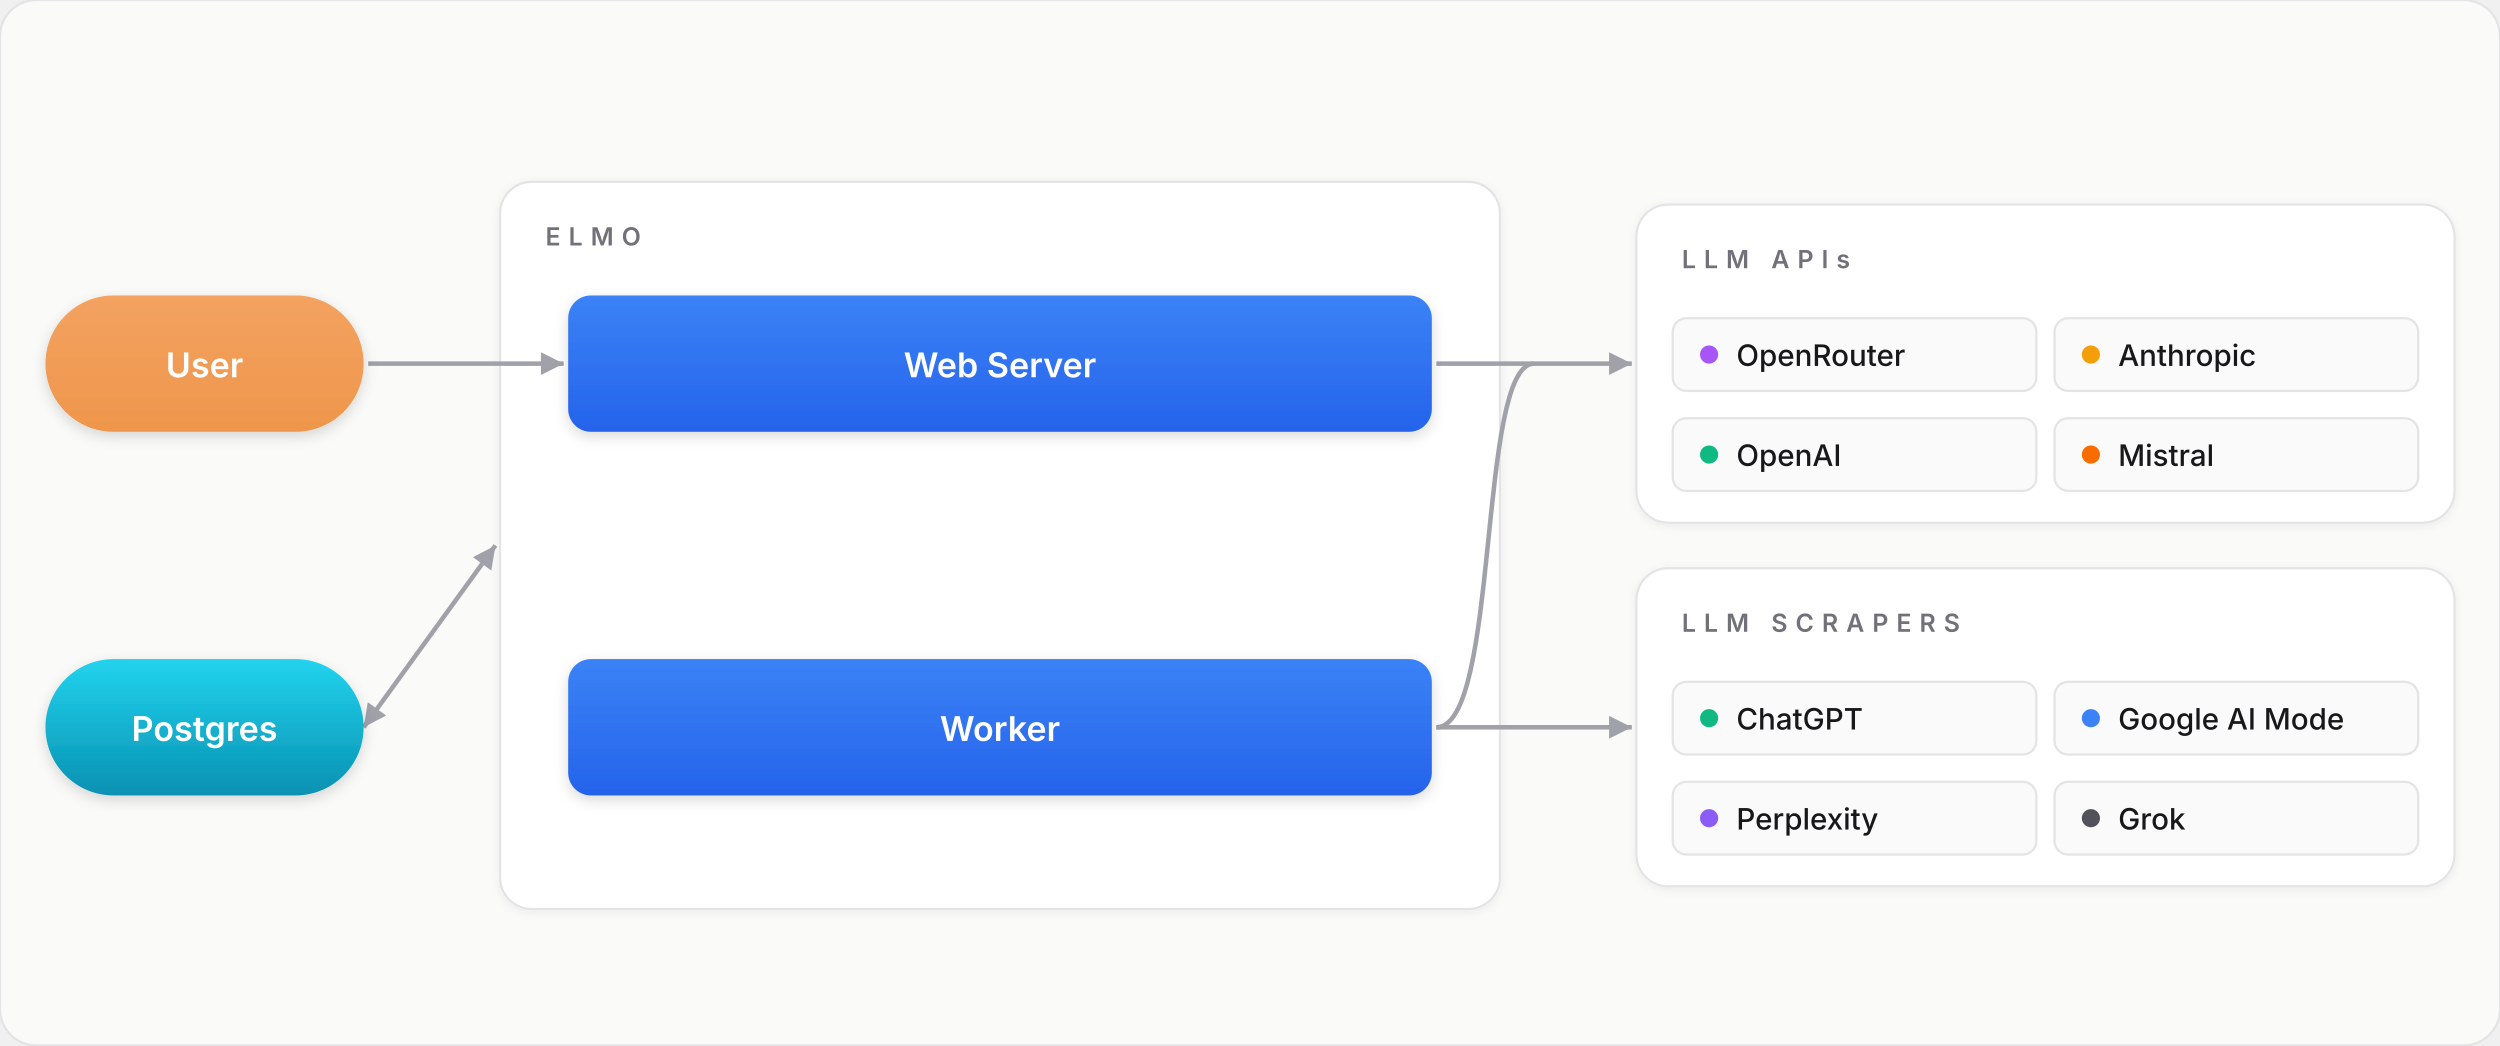
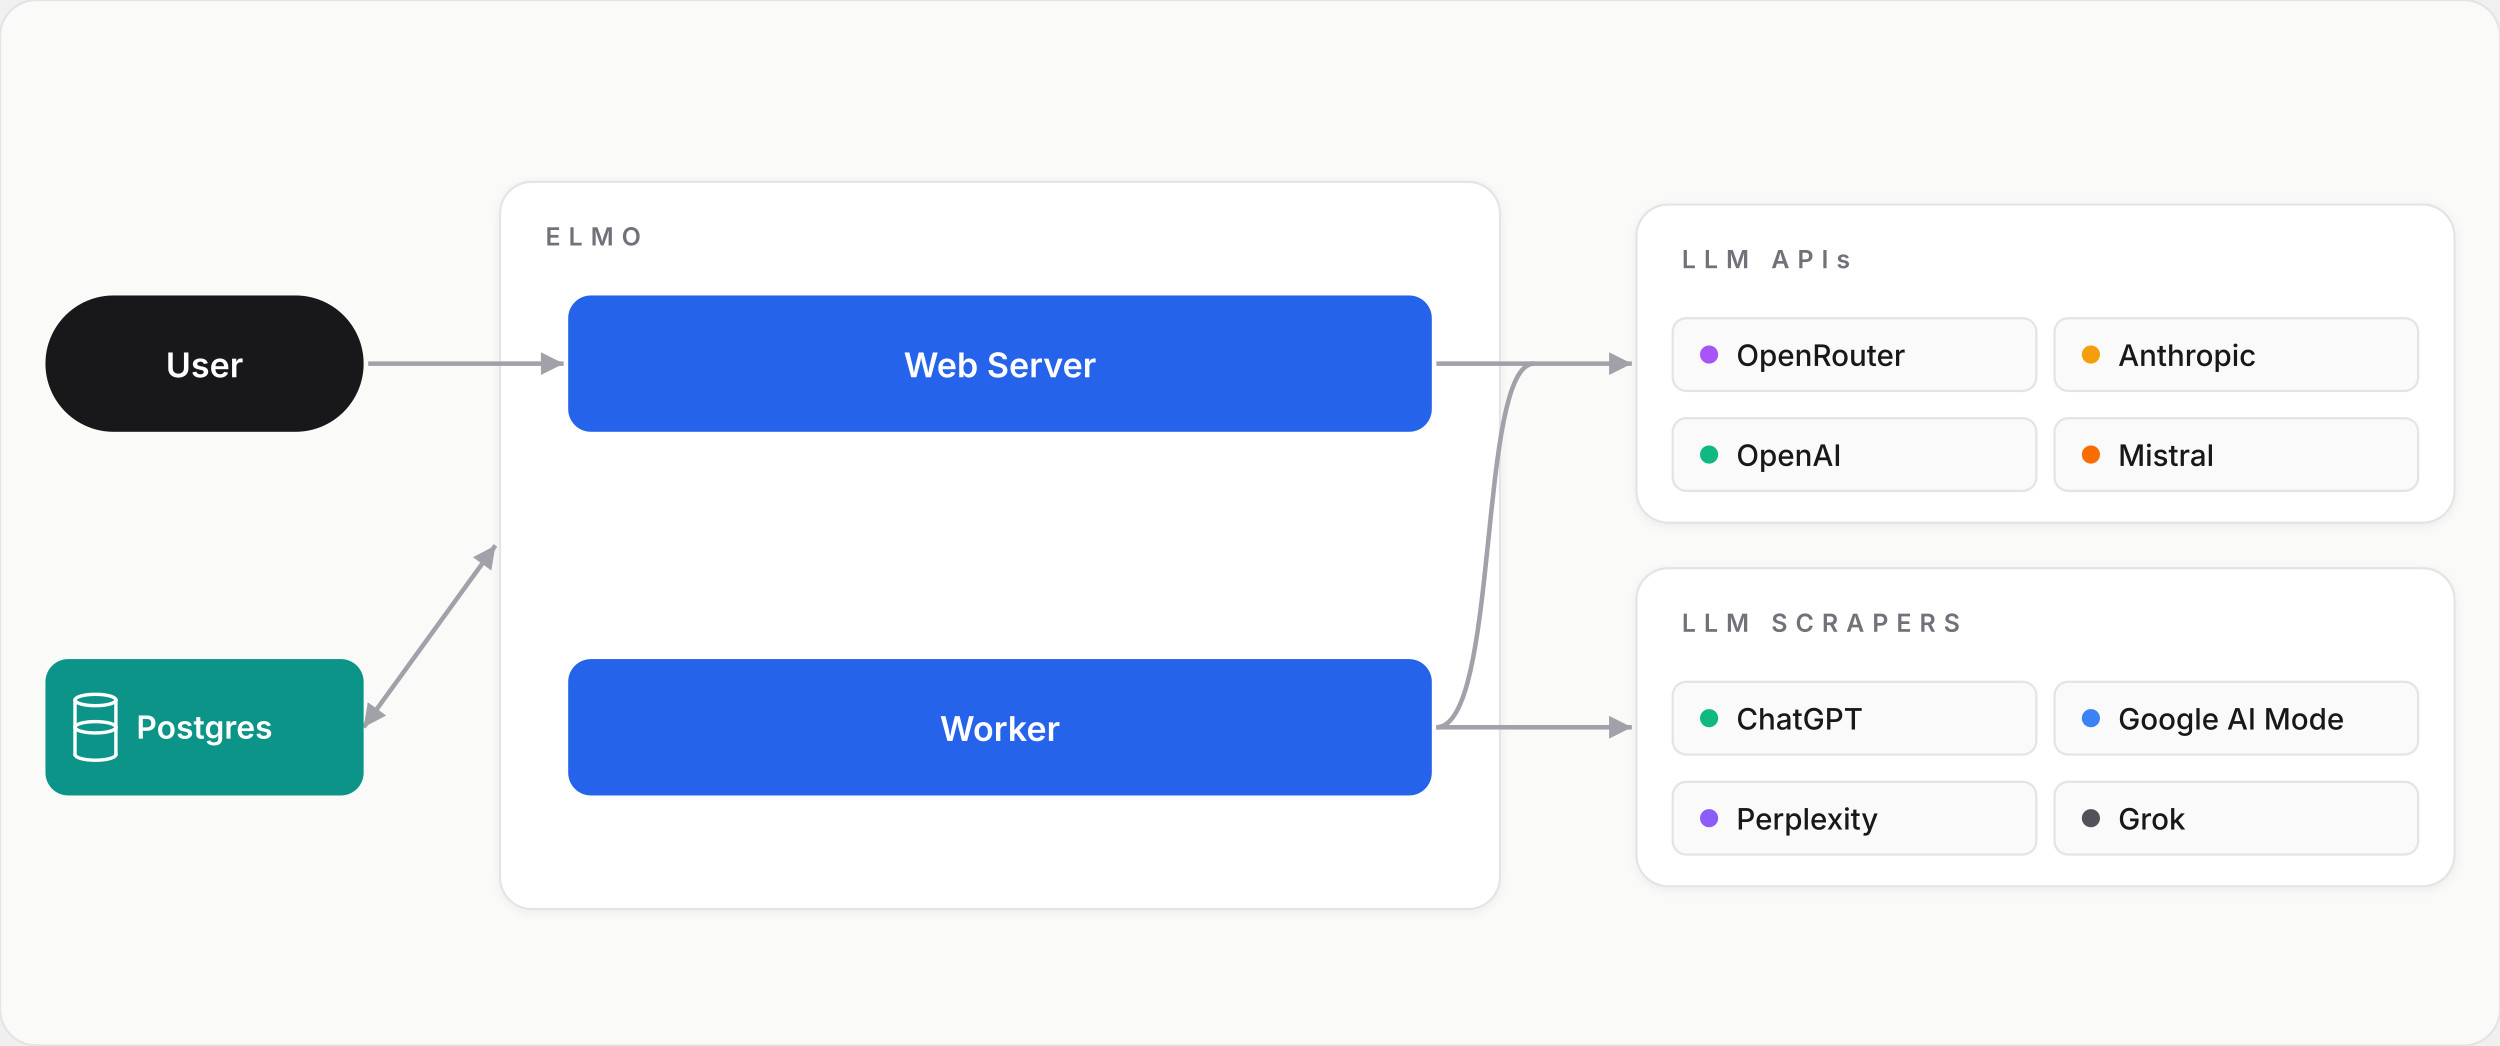
<svg xmlns="http://www.w3.org/2000/svg" viewBox="0 0 1100 460" font-family="'Geist Sans', -apple-system, BlinkMacSystemFont, 'Inter', 'Segoe UI', Roboto, system-ui, sans-serif">
  <defs>
    <marker id="arr" viewBox="0 0 10 10" refX="10" refY="5" markerUnits="userSpaceOnUse" markerWidth="14" markerHeight="10" orient="auto-start-reverse">
      <path d="M0 0 L10 5 L0 10 z" fill="#a1a1aa" />
    </marker>
-     <linearGradient id="brandGrad" x1="0%" y1="0%" x2="0%" y2="100%">
-       <stop offset="0%" stop-color="#3b82f6" />
-       <stop offset="100%" stop-color="#2563eb" />
-     </linearGradient>
-     <linearGradient id="userGrad" x1="0%" y1="0%" x2="0%" y2="100%">
-       <stop offset="0%" stop-color="#f4a261" />
-       <stop offset="100%" stop-color="#ee964b" />
-     </linearGradient>
-     <linearGradient id="dbGrad" x1="0%" y1="0%" x2="0%" y2="100%">
-       <stop offset="0%" stop-color="#22d3ee" />
-       <stop offset="100%" stop-color="#0891b2" />
-     </linearGradient>
-     <filter id="sh" x="-20%" y="-20%" width="140%" height="140%">
-       <feDropShadow dx="0" dy="2" stdDeviation="3" flood-opacity="0.15" />
-     </filter>
    <filter id="shCard" x="-10%" y="-10%" width="120%" height="120%">
      <feDropShadow dx="0" dy="1" stdDeviation="2" flood-opacity="0.06" />
    </filter>
  </defs>
  <rect width="1100" height="460" rx="16" fill="#fafaf9" stroke="#e4e4e7" stroke-width="1" />
  <rect x="220" y="80" width="440" height="320" rx="14" fill="#ffffff" stroke="#e4e4e7" stroke-width="1" filter="url(#shCard)" />
  <text x="240" y="108" fill="#71717a" font-size="11" font-weight="600" letter-spacing="3.5">ELMO</text>
  <rect x="720" y="90" width="360" height="140" rx="14" fill="#ffffff" stroke="#e4e4e7" stroke-width="1" filter="url(#shCard)" />
  <text x="740" y="118" fill="#71717a" font-size="11" font-weight="600" letter-spacing="3.5">LLM APIs</text>
  <rect x="720" y="250" width="360" height="140" rx="14" fill="#ffffff" stroke="#e4e4e7" stroke-width="1" filter="url(#shCard)" />
  <text x="740" y="278" fill="#71717a" font-size="11" font-weight="600" letter-spacing="3.5">LLM SCRAPERS</text>
  <line x1="162" y1="160" x2="248" y2="160" stroke="#a1a1aa" stroke-width="2" marker-end="url(#arr)" />
  <line x1="160" y1="320" x2="218" y2="240" stroke="#a1a1aa" stroke-width="2" marker-start="url(#arr)" marker-end="url(#arr)" />
  <path d="M 632 320 C 660 320, 650 160, 675 160" stroke="#a1a1aa" stroke-width="2" fill="none" />
  <line x1="632" y1="160" x2="718" y2="160" stroke="#a1a1aa" stroke-width="2" marker-end="url(#arr)" />
  <line x1="632" y1="320" x2="718" y2="320" stroke="#a1a1aa" stroke-width="2" marker-end="url(#arr)" />
-   <rect x="20" y="130" width="140" height="60" rx="30" fill="url(#userGrad)" filter="url(#sh)" />
+   <rect x="20" y="130" width="140" height="60" rx="30" fill="#18181b" />
  <text x="90" y="166" text-anchor="middle" fill="white" font-size="15" font-weight="600">User</text>
-   <rect x="20" y="290" width="140" height="60" rx="30" fill="url(#dbGrad)" filter="url(#sh)" />
-   <text x="90" y="326" text-anchor="middle" fill="white" font-size="15" font-weight="600">Postgres</text>
-   <rect x="250" y="130" width="380" height="60" rx="10" fill="url(#brandGrad)" filter="url(#sh)" />
+   <rect x="20" y="290" width="140" height="60" rx="10" fill="#0d9488" />
+   <g stroke="white" stroke-width="1.5" fill="none" stroke-linecap="round">
+     <ellipse cx="42" cy="308" rx="9" ry="2.5" />
+     <line x1="33" y1="308" x2="33" y2="332" />
+     <line x1="51" y1="308" x2="51" y2="332" />
+     <path d="M 33 332 A 9 2.5 0 0 0 51 332" />
+     <ellipse cx="42" cy="320" rx="9" ry="2.5" />
+   </g>
+   <text x="60" y="325" fill="white" font-size="14" font-weight="600">Postgres</text>
+   <rect x="250" y="130" width="380" height="60" rx="10" fill="#2563eb" />
  <text x="440" y="166" text-anchor="middle" fill="white" font-size="15" font-weight="600">Web Server</text>
-   <rect x="250" y="290" width="380" height="60" rx="10" fill="url(#brandGrad)" filter="url(#sh)" />
+   <rect x="250" y="290" width="380" height="60" rx="10" fill="#2563eb" />
  <text x="440" y="326" text-anchor="middle" fill="white" font-size="15" font-weight="600">Worker</text>
  <g>
    <rect x="736" y="140" width="160" height="32" rx="6" fill="#fafafa" stroke="#e4e4e7" stroke-width="1" />
    <circle cx="752" cy="156" r="4" fill="#a855f7" />
    <text x="764" y="161" fill="#18181b" font-size="13" font-weight="500">OpenRouter</text>
    <rect x="904" y="140" width="160" height="32" rx="6" fill="#fafafa" stroke="#e4e4e7" stroke-width="1" />
    <circle cx="920" cy="156" r="4" fill="#f59e0b" />
    <text x="932" y="161" fill="#18181b" font-size="13" font-weight="500">Anthropic</text>
    <rect x="736" y="184" width="160" height="32" rx="6" fill="#fafafa" stroke="#e4e4e7" stroke-width="1" />
    <circle cx="752" cy="200" r="4" fill="#10b981" />
    <text x="764" y="205" fill="#18181b" font-size="13" font-weight="500">OpenAI</text>
    <rect x="904" y="184" width="160" height="32" rx="6" fill="#fafafa" stroke="#e4e4e7" stroke-width="1" />
    <circle cx="920" cy="200" r="4" fill="#fa6c00" />
    <text x="932" y="205" fill="#18181b" font-size="13" font-weight="500">Mistral</text>
  </g>
  <g>
    <rect x="736" y="300" width="160" height="32" rx="6" fill="#fafafa" stroke="#e4e4e7" stroke-width="1" />
    <circle cx="752" cy="316" r="4" fill="#10b981" />
    <text x="764" y="321" fill="#18181b" font-size="13" font-weight="500">ChatGPT</text>
    <rect x="904" y="300" width="160" height="32" rx="6" fill="#fafafa" stroke="#e4e4e7" stroke-width="1" />
    <circle cx="920" cy="316" r="4" fill="#3b82f6" />
    <text x="932" y="321" fill="#18181b" font-size="13" font-weight="500">Google AI Mode</text>
    <rect x="736" y="344" width="160" height="32" rx="6" fill="#fafafa" stroke="#e4e4e7" stroke-width="1" />
    <circle cx="752" cy="360" r="4" fill="#8b5cf6" />
    <text x="764" y="365" fill="#18181b" font-size="13" font-weight="500">Perplexity</text>
    <rect x="904" y="344" width="160" height="32" rx="6" fill="#fafafa" stroke="#e4e4e7" stroke-width="1" />
    <circle cx="920" cy="360" r="4" fill="#52525b" />
    <text x="932" y="365" fill="#18181b" font-size="13" font-weight="500">Grok</text>
  </g>
</svg>
